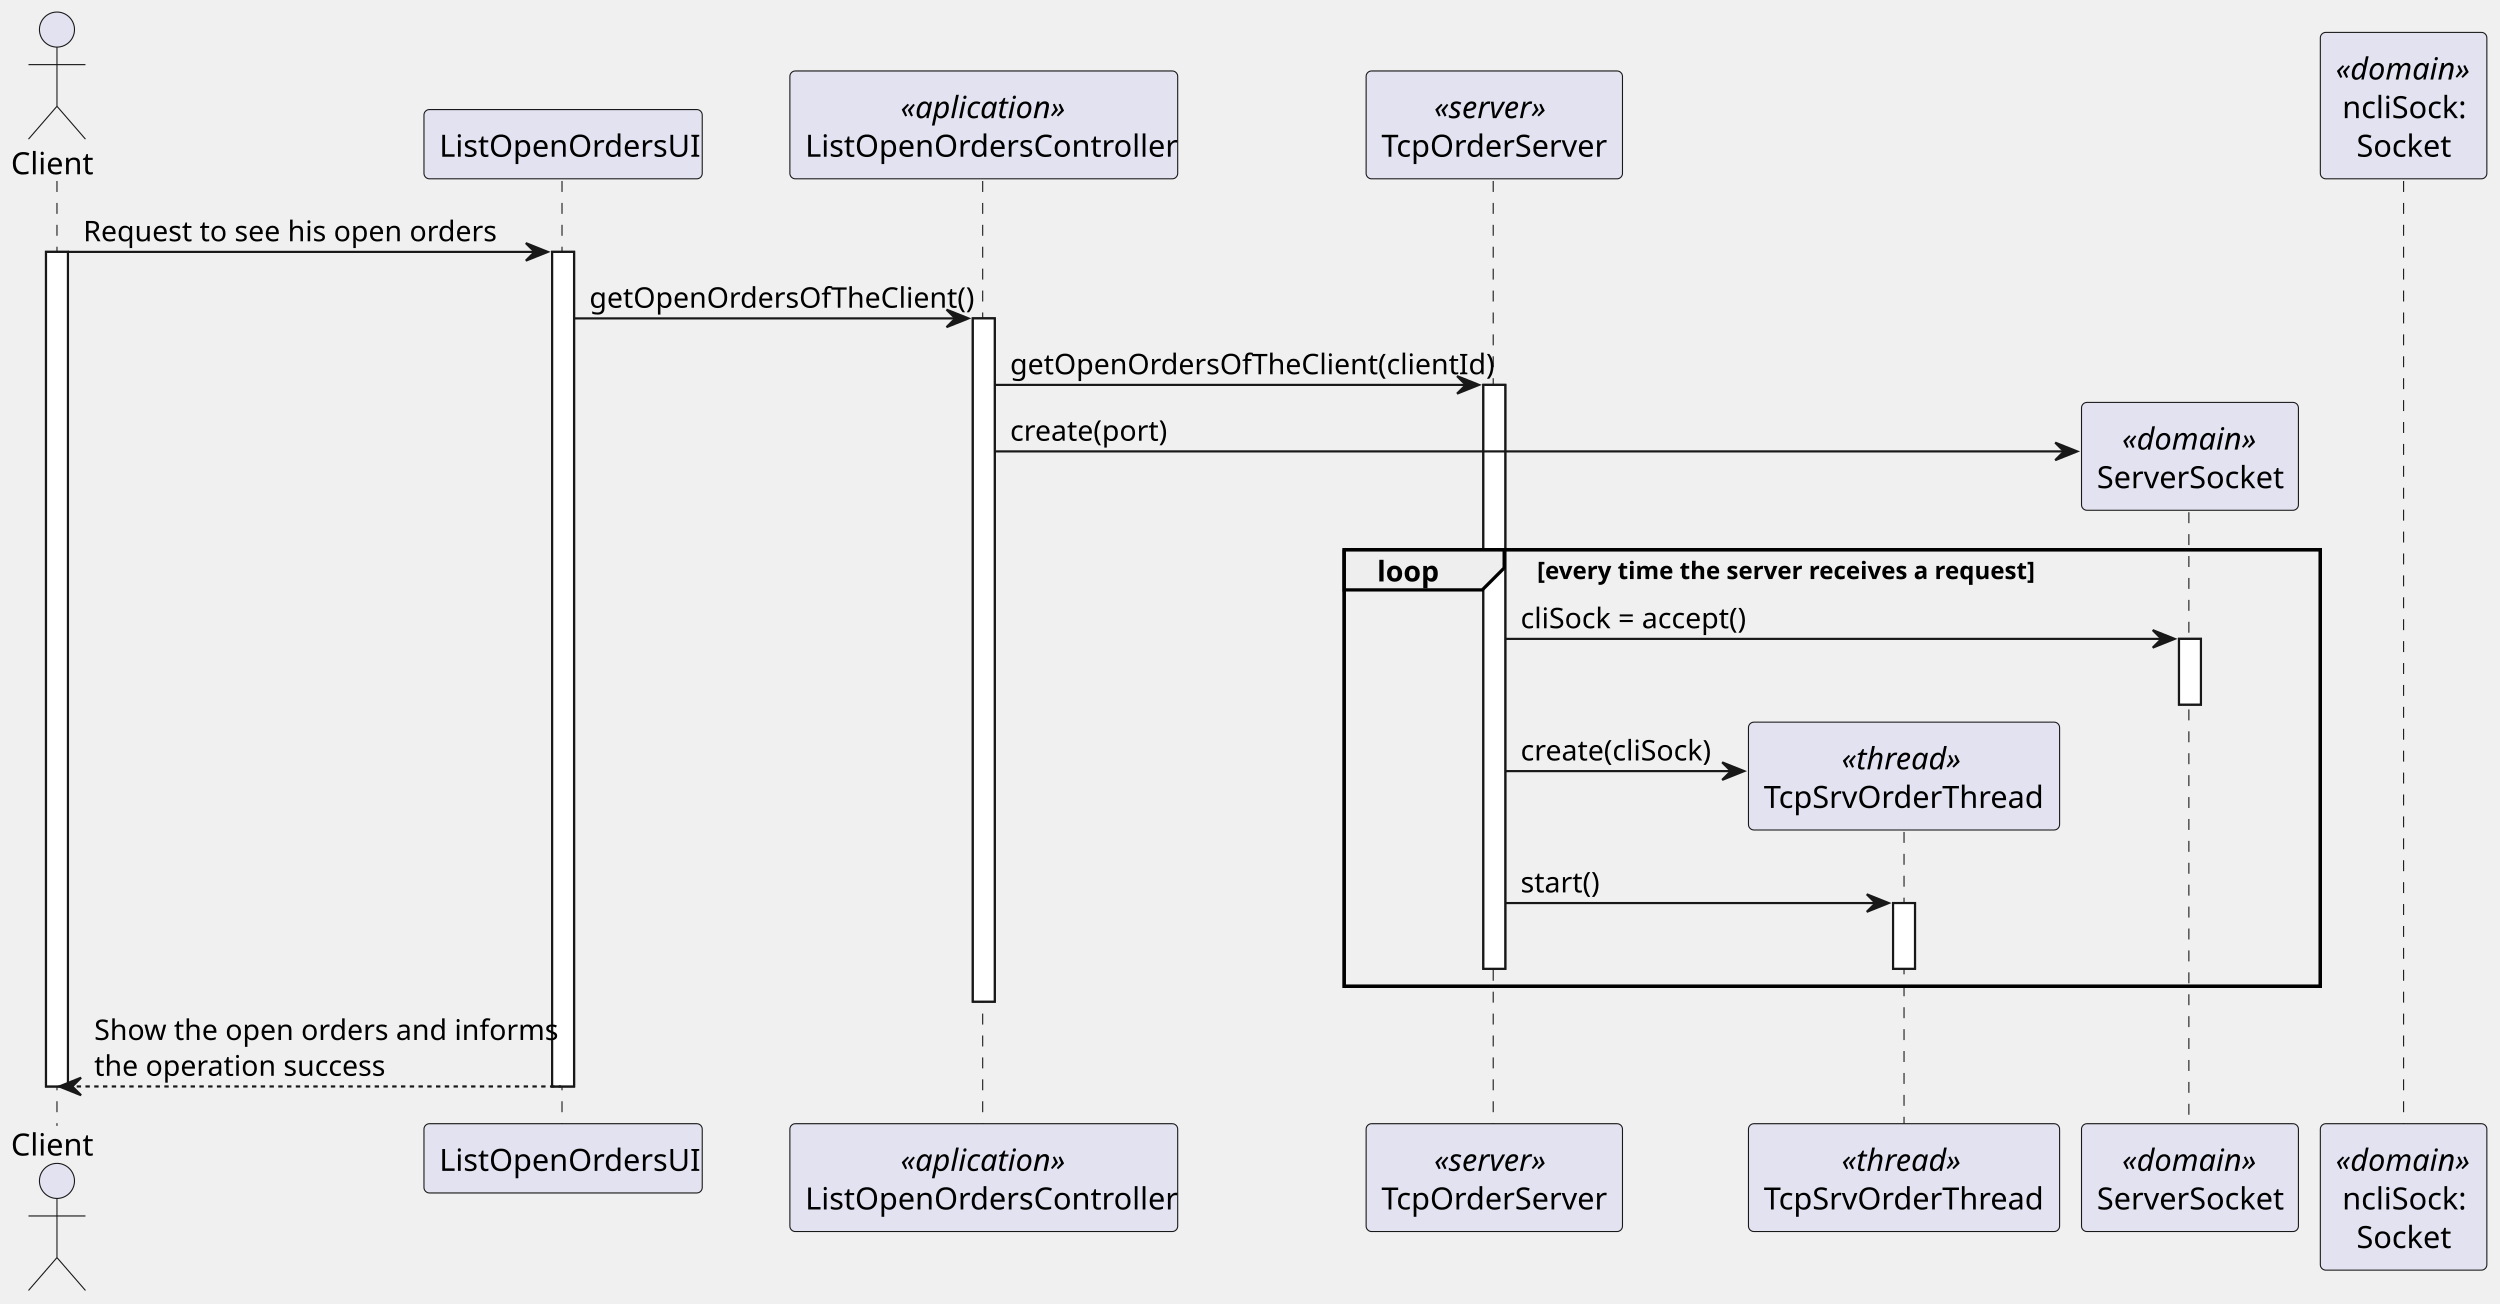
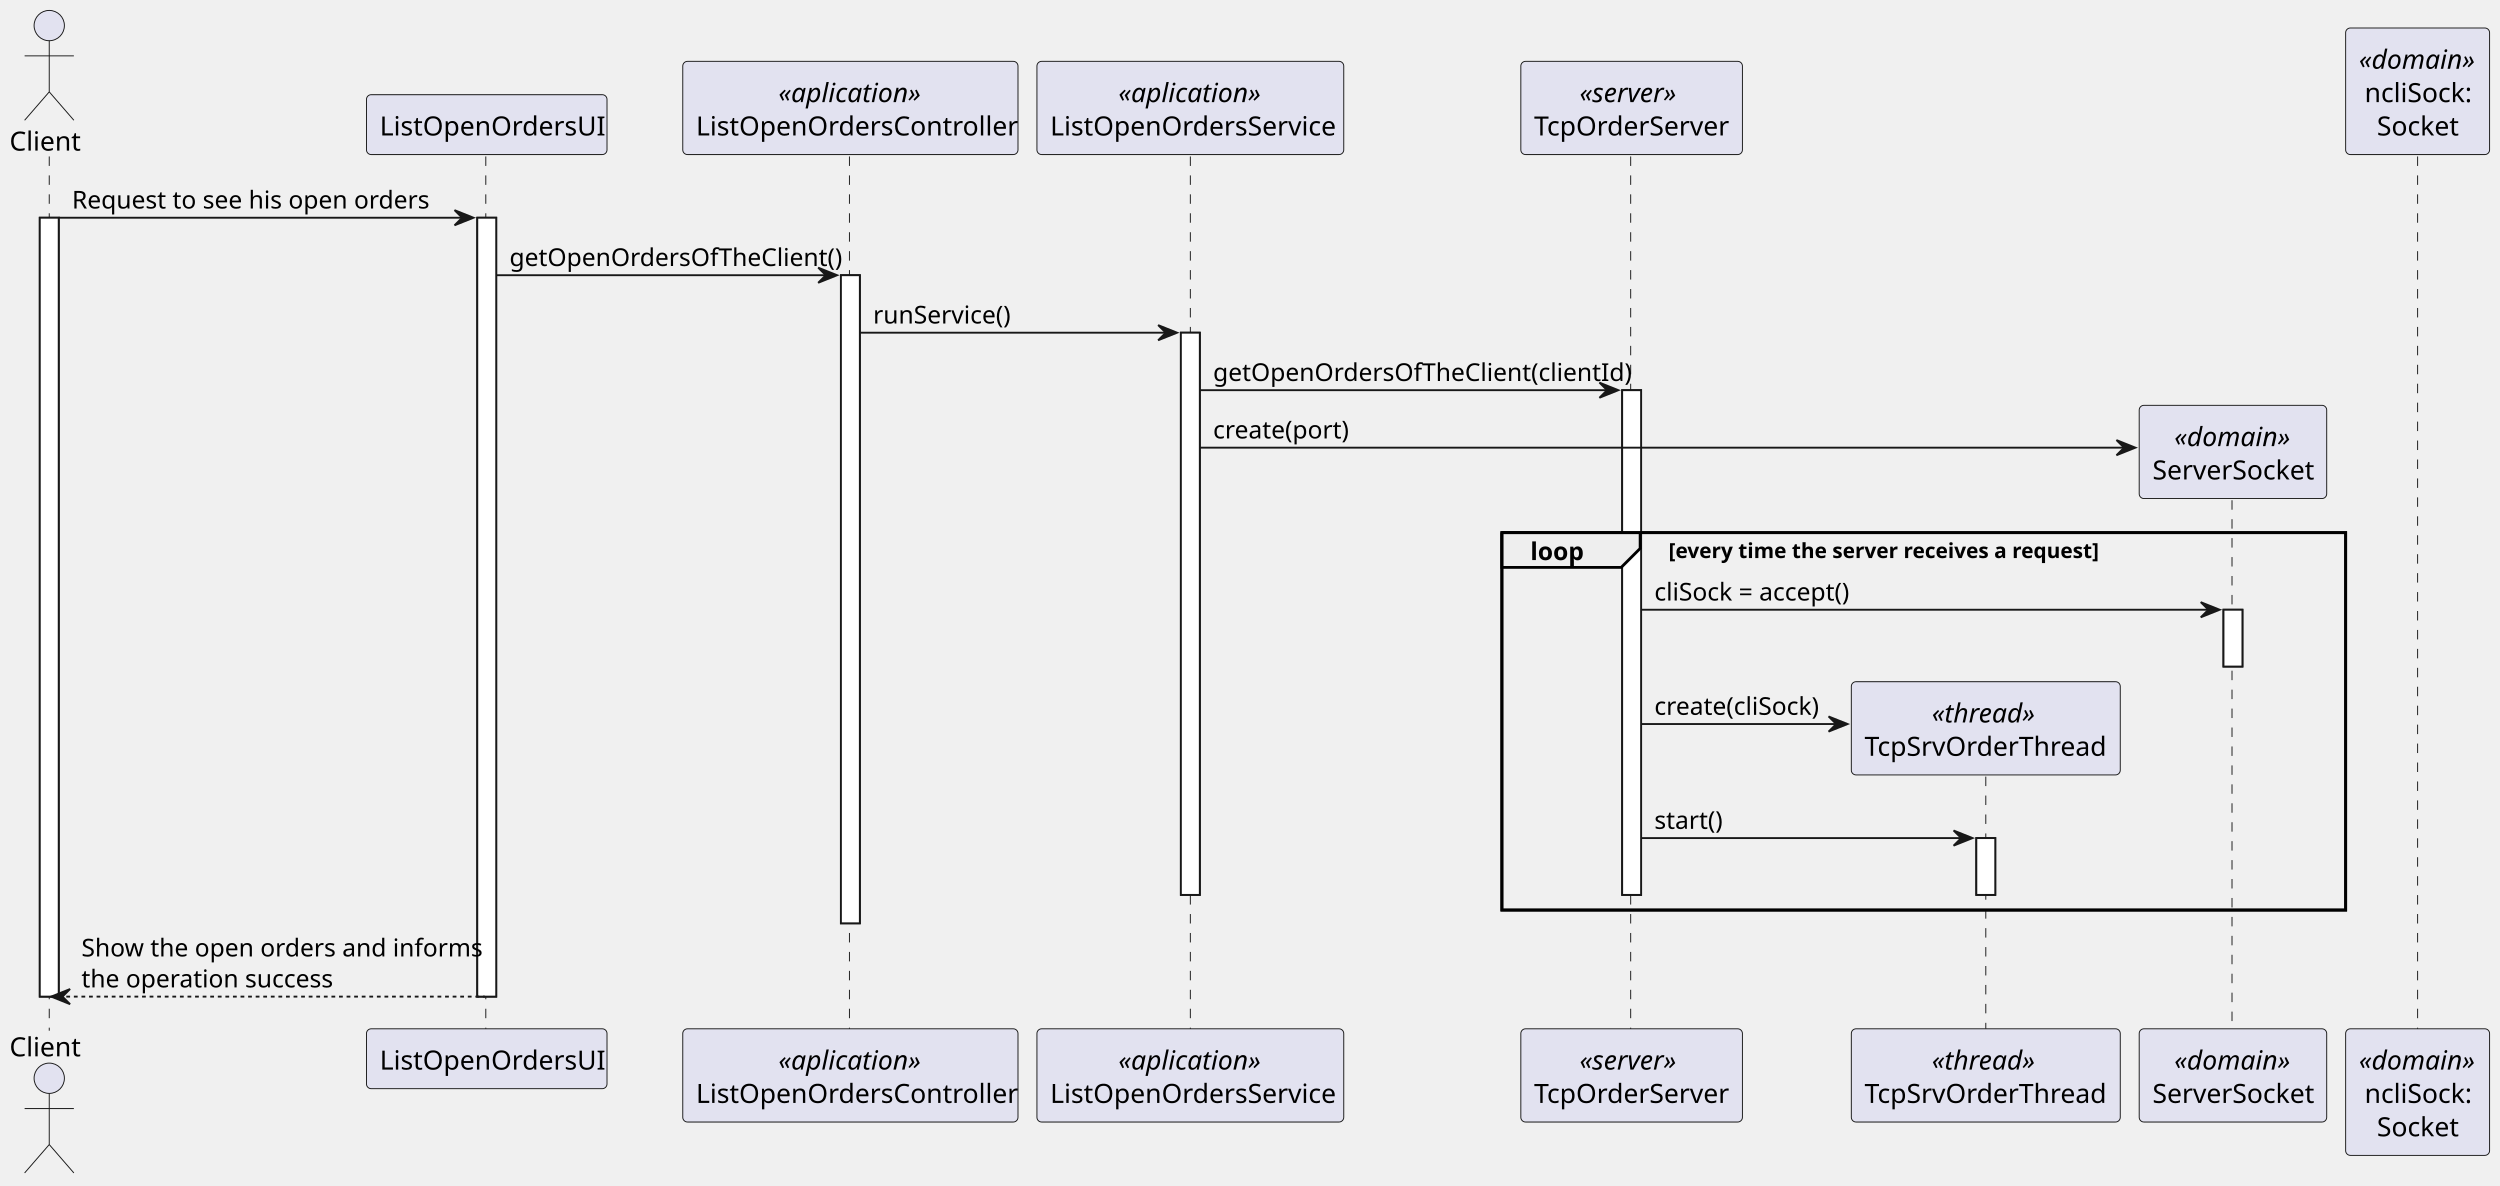
- <svg xmlns="http://www.w3.org/2000/svg" contentStyleType="text/css" height="595px" preserveAspectRatio="none" style="width:1141px;height:595px;background:#FFFFFF;" version="1.1" viewBox="0 0 1141 595" width="1141px" zoomAndPan="magnify">
+ <svg xmlns="http://www.w3.org/2000/svg" contentStyleType="text/css" height="626px" preserveAspectRatio="none" style="width:1320px;height:626px;background:#FFFFFF;" version="1.1" viewBox="0 0 1320 626" width="1320px" zoomAndPan="magnify">
  <defs />
  <g>
-     <rect fill="#FFFFFF" height="380.898" style="stroke:#181818;stroke-width:1.0;" width="10" x="21" y="114.961" />
-     <rect fill="#FFFFFF" height="380.898" style="stroke:#181818;stroke-width:1.0;" width="10" x="252" y="114.961" />
-     <rect fill="#FFFFFF" height="311.844" style="stroke:#181818;stroke-width:1.0;" width="10" x="444" y="145.312" />
-     <rect fill="#FFFFFF" height="266.492" style="stroke:#181818;stroke-width:1.0;" width="10" x="677" y="175.664" />
-     <rect fill="#FFFFFF" height="30" style="stroke:#181818;stroke-width:1.0;" width="10" x="864" y="412.156" />
-     <rect fill="#FFFFFF" height="30" style="stroke:#181818;stroke-width:1.0;" width="10" x="994.5" y="291.586" />
-     <rect height="199.273" style="stroke:#000000;stroke-width:1.5;fill:none;" width="445.5" x="613.5" y="250.883" />
-     <line style="stroke:#181818;stroke-width:0.5;fill:none;stroke-dasharray:5.0,5.0;" x1="26" x2="26" y1="82.609" y2="513.859" />
-     <line style="stroke:#181818;stroke-width:0.5;fill:none;stroke-dasharray:5.0,5.0;" x1="256.5" x2="256.5" y1="82.609" y2="513.859" />
-     <line style="stroke:#181818;stroke-width:0.5;fill:none;stroke-dasharray:5.0,5.0;" x1="448.5" x2="448.5" y1="82.609" y2="513.859" />
-     <line style="stroke:#181818;stroke-width:0.5;fill:none;stroke-dasharray:5.0,5.0;" x1="681.5" x2="681.5" y1="82.609" y2="513.859" />
-     <line style="stroke:#181818;stroke-width:0.5;fill:none;stroke-dasharray:5.0,5.0;" x1="869" x2="869" y1="369.695" y2="513.859" />
-     <line style="stroke:#181818;stroke-width:0.5;fill:none;stroke-dasharray:5.0,5.0;" x1="999" x2="999" y1="223.773" y2="513.859" />
-     <line style="stroke:#181818;stroke-width:0.5;fill:none;stroke-dasharray:5.0,5.0;" x1="1097" x2="1097" y1="82.609" y2="513.859" />
+     <rect fill="#FFFFFF" height="411.25" style="stroke:#181818;stroke-width:1.0;" width="10" x="21" y="114.961" />
+     <rect fill="#FFFFFF" height="411.25" style="stroke:#181818;stroke-width:1.0;" width="10" x="252" y="114.961" />
+     <rect fill="#FFFFFF" height="342.195" style="stroke:#181818;stroke-width:1.0;" width="10" x="444" y="145.312" />
+     <rect fill="#FFFFFF" height="296.844" style="stroke:#181818;stroke-width:1.0;" width="10" x="623.5" y="175.664" />
+     <rect fill="#FFFFFF" height="266.492" style="stroke:#181818;stroke-width:1.0;" width="10" x="856.5" y="206.016" />
+     <rect fill="#FFFFFF" height="30" style="stroke:#181818;stroke-width:1.0;" width="10" x="1043.5" y="442.508" />
+     <rect fill="#FFFFFF" height="30" style="stroke:#181818;stroke-width:1.0;" width="10" x="1174" y="321.938" />
+     <rect height="199.273" style="stroke:#000000;stroke-width:1.5;fill:none;" width="445.5" x="793" y="281.234" />
+     <line style="stroke:#181818;stroke-width:0.5;fill:none;stroke-dasharray:5.0,5.0;" x1="26" x2="26" y1="82.609" y2="544.211" />
+     <line style="stroke:#181818;stroke-width:0.5;fill:none;stroke-dasharray:5.0,5.0;" x1="256.5" x2="256.5" y1="82.609" y2="544.211" />
+     <line style="stroke:#181818;stroke-width:0.5;fill:none;stroke-dasharray:5.0,5.0;" x1="448.5" x2="448.5" y1="82.609" y2="544.211" />
+     <line style="stroke:#181818;stroke-width:0.5;fill:none;stroke-dasharray:5.0,5.0;" x1="628.5" x2="628.5" y1="82.609" y2="544.211" />
+     <line style="stroke:#181818;stroke-width:0.5;fill:none;stroke-dasharray:5.0,5.0;" x1="861" x2="861" y1="82.609" y2="544.211" />
+     <line style="stroke:#181818;stroke-width:0.5;fill:none;stroke-dasharray:5.0,5.0;" x1="1048.5" x2="1048.5" y1="400.047" y2="544.211" />
+     <line style="stroke:#181818;stroke-width:0.5;fill:none;stroke-dasharray:5.0,5.0;" x1="1178.5" x2="1178.5" y1="254.125" y2="544.211" />
+     <line style="stroke:#181818;stroke-width:0.5;fill:none;stroke-dasharray:5.0,5.0;" x1="1276.5" x2="1276.5" y1="82.609" y2="544.211" />
    <text fill="#000000" font-family="sans-serif" font-size="14" lengthAdjust="spacing" textLength="36" x="5" y="79.533">Client</text>
    <ellipse cx="26" cy="13.5" fill="#E2E2F0" rx="8" ry="8" style="stroke:#181818;stroke-width:0.5;" />
    <path d="M26,21.5 L26,48.5 M13,29.5 L39,29.5 M26,48.5 L13,63.5 M26,48.5 L39,63.5 " fill="none" style="stroke:#181818;stroke-width:0.5;" />
-     <text fill="#000000" font-family="sans-serif" font-size="14" lengthAdjust="spacing" textLength="36" x="5" y="527.393">Client</text>
-     <ellipse cx="26" cy="538.969" fill="#E2E2F0" rx="8" ry="8" style="stroke:#181818;stroke-width:0.5;" />
-     <path d="M26,546.969 L26,573.969 M13,554.969 L39,554.969 M26,573.969 L13,588.969 M26,573.969 L39,588.969 " fill="none" style="stroke:#181818;stroke-width:0.5;" />
+     <text fill="#000000" font-family="sans-serif" font-size="14" lengthAdjust="spacing" textLength="36" x="5" y="557.744">Client</text>
+     <ellipse cx="26" cy="569.32" fill="#E2E2F0" rx="8" ry="8" style="stroke:#181818;stroke-width:0.5;" />
+     <path d="M26,577.32 L26,604.32 M13,585.32 L39,585.32 M26,604.32 L13,619.32 M26,604.32 L39,619.32 " fill="none" style="stroke:#181818;stroke-width:0.5;" />
    <rect fill="#E2E2F0" height="31.609" rx="2.5" ry="2.5" style="stroke:#181818;stroke-width:0.5;" width="127" x="193.5" y="50" />
    <text fill="#000000" font-family="sans-serif" font-size="14" lengthAdjust="spacing" textLength="113" x="200.5" y="71.533">ListOpenOrdersUI</text>
-     <rect fill="#E2E2F0" height="31.609" rx="2.5" ry="2.5" style="stroke:#181818;stroke-width:0.5;" width="127" x="193.5" y="512.859" />
-     <text fill="#000000" font-family="sans-serif" font-size="14" lengthAdjust="spacing" textLength="113" x="200.5" y="534.393">ListOpenOrdersUI</text>
+     <rect fill="#E2E2F0" height="31.609" rx="2.5" ry="2.5" style="stroke:#181818;stroke-width:0.5;" width="127" x="193.5" y="543.211" />
+     <text fill="#000000" font-family="sans-serif" font-size="14" lengthAdjust="spacing" textLength="113" x="200.5" y="564.744">ListOpenOrdersUI</text>
    <rect fill="#E2E2F0" height="49.219" rx="2.5" ry="2.5" style="stroke:#181818;stroke-width:0.5;" width="177" x="360.5" y="32.391" />
    <text fill="#000000" font-family="sans-serif" font-size="14" font-style="italic" lengthAdjust="spacing" textLength="76" x="411" y="53.924">«aplication»</text>
    <text fill="#000000" font-family="sans-serif" font-size="14" lengthAdjust="spacing" textLength="163" x="367.5" y="71.533">ListOpenOrdersController</text>
-     <rect fill="#E2E2F0" height="49.219" rx="2.5" ry="2.5" style="stroke:#181818;stroke-width:0.5;" width="177" x="360.5" y="512.859" />
-     <text fill="#000000" font-family="sans-serif" font-size="14" font-style="italic" lengthAdjust="spacing" textLength="76" x="411" y="534.393">«aplication»</text>
-     <text fill="#000000" font-family="sans-serif" font-size="14" lengthAdjust="spacing" textLength="163" x="367.5" y="552.002">ListOpenOrdersController</text>
-     <rect fill="#E2E2F0" height="49.219" rx="2.5" ry="2.5" style="stroke:#181818;stroke-width:0.5;" width="117" x="623.5" y="32.391" />
-     <text fill="#000000" font-family="sans-serif" font-size="14" font-style="italic" lengthAdjust="spacing" textLength="55" x="654.5" y="53.924">«server»</text>
-     <text fill="#000000" font-family="sans-serif" font-size="14" lengthAdjust="spacing" textLength="103" x="630.5" y="71.533">TcpOrderServer</text>
-     <rect fill="#E2E2F0" height="49.219" rx="2.5" ry="2.5" style="stroke:#181818;stroke-width:0.5;" width="117" x="623.5" y="512.859" />
-     <text fill="#000000" font-family="sans-serif" font-size="14" font-style="italic" lengthAdjust="spacing" textLength="55" x="654.5" y="534.393">«server»</text>
-     <text fill="#000000" font-family="sans-serif" font-size="14" lengthAdjust="spacing" textLength="103" x="630.5" y="552.002">TcpOrderServer</text>
-     <rect fill="#E2E2F0" height="49.219" rx="2.5" ry="2.5" style="stroke:#181818;stroke-width:0.5;" width="142" x="798" y="512.859" />
-     <text fill="#000000" font-family="sans-serif" font-size="14" font-style="italic" lengthAdjust="spacing" textLength="57" x="840.5" y="534.393">«thread»</text>
-     <text fill="#000000" font-family="sans-serif" font-size="14" lengthAdjust="spacing" textLength="128" x="805" y="552.002">TcpSrvOrderThread</text>
-     <rect fill="#E2E2F0" height="49.219" rx="2.5" ry="2.5" style="stroke:#181818;stroke-width:0.5;" width="99" x="950" y="512.859" />
-     <text fill="#000000" font-family="sans-serif" font-size="14" font-style="italic" lengthAdjust="spacing" textLength="62" x="968.5" y="534.393">«domain»</text>
-     <text fill="#000000" font-family="sans-serif" font-size="14" lengthAdjust="spacing" textLength="85" x="957" y="552.002">ServerSocket</text>
-     <rect fill="#E2E2F0" height="66.828" rx="2.5" ry="2.5" style="stroke:#181818;stroke-width:0.5;" width="76" x="1059" y="14.781" />
-     <text fill="#000000" font-family="sans-serif" font-size="14" font-style="italic" lengthAdjust="spacing" textLength="62" x="1066" y="36.315">«domain»</text>
-     <text fill="#000000" font-family="sans-serif" font-size="14" lengthAdjust="spacing" textLength="56" x="1069" y="53.924">ncliSock:</text>
-     <text fill="#000000" font-family="sans-serif" font-size="14" lengthAdjust="spacing" textLength="43" x="1075.5" y="71.533">Socket</text>
-     <rect fill="#E2E2F0" height="66.828" rx="2.5" ry="2.5" style="stroke:#181818;stroke-width:0.5;" width="76" x="1059" y="512.859" />
-     <text fill="#000000" font-family="sans-serif" font-size="14" font-style="italic" lengthAdjust="spacing" textLength="62" x="1066" y="534.393">«domain»</text>
-     <text fill="#000000" font-family="sans-serif" font-size="14" lengthAdjust="spacing" textLength="56" x="1069" y="552.002">ncliSock:</text>
-     <text fill="#000000" font-family="sans-serif" font-size="14" lengthAdjust="spacing" textLength="43" x="1075.5" y="569.611">Socket</text>
-     <rect fill="#FFFFFF" height="380.898" style="stroke:#181818;stroke-width:1.0;" width="10" x="21" y="114.961" />
-     <rect fill="#FFFFFF" height="380.898" style="stroke:#181818;stroke-width:1.0;" width="10" x="252" y="114.961" />
-     <rect fill="#FFFFFF" height="311.844" style="stroke:#181818;stroke-width:1.0;" width="10" x="444" y="145.312" />
-     <rect fill="#FFFFFF" height="266.492" style="stroke:#181818;stroke-width:1.0;" width="10" x="677" y="175.664" />
-     <rect fill="#FFFFFF" height="30" style="stroke:#181818;stroke-width:1.0;" width="10" x="864" y="412.156" />
-     <rect fill="#FFFFFF" height="30" style="stroke:#181818;stroke-width:1.0;" width="10" x="994.5" y="291.586" />
+     <rect fill="#E2E2F0" height="49.219" rx="2.5" ry="2.5" style="stroke:#181818;stroke-width:0.5;" width="177" x="360.5" y="543.211" />
+     <text fill="#000000" font-family="sans-serif" font-size="14" font-style="italic" lengthAdjust="spacing" textLength="76" x="411" y="564.744">«aplication»</text>
+     <text fill="#000000" font-family="sans-serif" font-size="14" lengthAdjust="spacing" textLength="163" x="367.5" y="582.354">ListOpenOrdersController</text>
+     <rect fill="#E2E2F0" height="49.219" rx="2.5" ry="2.5" style="stroke:#181818;stroke-width:0.5;" width="162" x="547.5" y="32.391" />
+     <text fill="#000000" font-family="sans-serif" font-size="14" font-style="italic" lengthAdjust="spacing" textLength="76" x="590.5" y="53.924">«aplication»</text>
+     <text fill="#000000" font-family="sans-serif" font-size="14" lengthAdjust="spacing" textLength="148" x="554.5" y="71.533">ListOpenOrdersService</text>
+     <rect fill="#E2E2F0" height="49.219" rx="2.5" ry="2.5" style="stroke:#181818;stroke-width:0.5;" width="162" x="547.5" y="543.211" />
+     <text fill="#000000" font-family="sans-serif" font-size="14" font-style="italic" lengthAdjust="spacing" textLength="76" x="590.5" y="564.744">«aplication»</text>
+     <text fill="#000000" font-family="sans-serif" font-size="14" lengthAdjust="spacing" textLength="148" x="554.5" y="582.354">ListOpenOrdersService</text>
+     <rect fill="#E2E2F0" height="49.219" rx="2.5" ry="2.5" style="stroke:#181818;stroke-width:0.5;" width="117" x="803" y="32.391" />
+     <text fill="#000000" font-family="sans-serif" font-size="14" font-style="italic" lengthAdjust="spacing" textLength="55" x="834" y="53.924">«server»</text>
+     <text fill="#000000" font-family="sans-serif" font-size="14" lengthAdjust="spacing" textLength="103" x="810" y="71.533">TcpOrderServer</text>
+     <rect fill="#E2E2F0" height="49.219" rx="2.5" ry="2.5" style="stroke:#181818;stroke-width:0.5;" width="117" x="803" y="543.211" />
+     <text fill="#000000" font-family="sans-serif" font-size="14" font-style="italic" lengthAdjust="spacing" textLength="55" x="834" y="564.744">«server»</text>
+     <text fill="#000000" font-family="sans-serif" font-size="14" lengthAdjust="spacing" textLength="103" x="810" y="582.354">TcpOrderServer</text>
+     <rect fill="#E2E2F0" height="49.219" rx="2.5" ry="2.5" style="stroke:#181818;stroke-width:0.5;" width="142" x="977.5" y="543.211" />
+     <text fill="#000000" font-family="sans-serif" font-size="14" font-style="italic" lengthAdjust="spacing" textLength="57" x="1020" y="564.744">«thread»</text>
+     <text fill="#000000" font-family="sans-serif" font-size="14" lengthAdjust="spacing" textLength="128" x="984.5" y="582.354">TcpSrvOrderThread</text>
+     <rect fill="#E2E2F0" height="49.219" rx="2.5" ry="2.5" style="stroke:#181818;stroke-width:0.5;" width="99" x="1129.5" y="543.211" />
+     <text fill="#000000" font-family="sans-serif" font-size="14" font-style="italic" lengthAdjust="spacing" textLength="62" x="1148" y="564.744">«domain»</text>
+     <text fill="#000000" font-family="sans-serif" font-size="14" lengthAdjust="spacing" textLength="85" x="1136.5" y="582.354">ServerSocket</text>
+     <rect fill="#E2E2F0" height="66.828" rx="2.5" ry="2.5" style="stroke:#181818;stroke-width:0.5;" width="76" x="1238.5" y="14.781" />
+     <text fill="#000000" font-family="sans-serif" font-size="14" font-style="italic" lengthAdjust="spacing" textLength="62" x="1245.5" y="36.315">«domain»</text>
+     <text fill="#000000" font-family="sans-serif" font-size="14" lengthAdjust="spacing" textLength="56" x="1248.5" y="53.924">ncliSock:</text>
+     <text fill="#000000" font-family="sans-serif" font-size="14" lengthAdjust="spacing" textLength="43" x="1255" y="71.533">Socket</text>
+     <rect fill="#E2E2F0" height="66.828" rx="2.5" ry="2.5" style="stroke:#181818;stroke-width:0.5;" width="76" x="1238.5" y="543.211" />
+     <text fill="#000000" font-family="sans-serif" font-size="14" font-style="italic" lengthAdjust="spacing" textLength="62" x="1245.5" y="564.744">«domain»</text>
+     <text fill="#000000" font-family="sans-serif" font-size="14" lengthAdjust="spacing" textLength="56" x="1248.5" y="582.354">ncliSock:</text>
+     <text fill="#000000" font-family="sans-serif" font-size="14" lengthAdjust="spacing" textLength="43" x="1255" y="599.963">Socket</text>
+     <rect fill="#FFFFFF" height="411.25" style="stroke:#181818;stroke-width:1.0;" width="10" x="21" y="114.961" />
+     <rect fill="#FFFFFF" height="411.25" style="stroke:#181818;stroke-width:1.0;" width="10" x="252" y="114.961" />
+     <rect fill="#FFFFFF" height="342.195" style="stroke:#181818;stroke-width:1.0;" width="10" x="444" y="145.312" />
+     <rect fill="#FFFFFF" height="296.844" style="stroke:#181818;stroke-width:1.0;" width="10" x="623.5" y="175.664" />
+     <rect fill="#FFFFFF" height="266.492" style="stroke:#181818;stroke-width:1.0;" width="10" x="856.5" y="206.016" />
+     <rect fill="#FFFFFF" height="30" style="stroke:#181818;stroke-width:1.0;" width="10" x="1043.5" y="442.508" />
+     <rect fill="#FFFFFF" height="30" style="stroke:#181818;stroke-width:1.0;" width="10" x="1174" y="321.938" />
    <polygon fill="#181818" points="240,110.961,250,114.961,240,118.961,244,114.961" style="stroke:#181818;stroke-width:1.0;" />
    <line style="stroke:#181818;stroke-width:1.0;" x1="31" x2="246" y1="114.961" y2="114.961" />
    <text fill="#000000" font-family="sans-serif" font-size="13" lengthAdjust="spacing" textLength="181" x="38" y="110.105">Request to see his open orders</text>
    <polygon fill="#181818" points="432,141.312,442,145.312,432,149.312,436,145.312" style="stroke:#181818;stroke-width:1.0;" />
    <line style="stroke:#181818;stroke-width:1.0;" x1="262" x2="438" y1="145.312" y2="145.312" />
    <text fill="#000000" font-family="sans-serif" font-size="13" lengthAdjust="spacing" textLength="163" x="269" y="140.456">getOpenOrdersOfTheClient()</text>
-     <polygon fill="#181818" points="665,171.664,675,175.664,665,179.664,669,175.664" style="stroke:#181818;stroke-width:1.0;" />
-     <line style="stroke:#181818;stroke-width:1.0;" x1="454" x2="671" y1="175.664" y2="175.664" />
-     <text fill="#000000" font-family="sans-serif" font-size="13" lengthAdjust="spacing" textLength="204" x="461" y="170.808">getOpenOrdersOfTheClient(clientId)</text>
-     <polygon fill="#181818" points="938,202.016,948,206.016,938,210.016,942,206.016" style="stroke:#181818;stroke-width:1.0;" />
-     <line style="stroke:#181818;stroke-width:1.0;" x1="454" x2="944" y1="206.016" y2="206.016" />
-     <text fill="#000000" font-family="sans-serif" font-size="13" lengthAdjust="spacing" textLength="66" x="461" y="201.159">create(port)</text>
-     <rect fill="#E2E2F0" height="49.219" rx="2.5" ry="2.5" style="stroke:#181818;stroke-width:0.5;" width="99" x="950" y="183.664" />
-     <text fill="#000000" font-family="sans-serif" font-size="14" font-style="italic" lengthAdjust="spacing" textLength="62" x="968.5" y="205.197">«domain»</text>
-     <text fill="#000000" font-family="sans-serif" font-size="14" lengthAdjust="spacing" textLength="85" x="957" y="222.807">ServerSocket</text>
-     <path d="M613.5,250.883 L686.5,250.883 L686.5,259.234 L676.5,269.234 L613.5,269.234 L613.5,250.883 " fill="#EEEEEE" style="stroke:#000000;stroke-width:1.5;" />
-     <rect fill="none" height="199.273" style="stroke:#000000;stroke-width:1.5;" width="445.5" x="613.5" y="250.883" />
-     <text fill="#000000" font-family="sans-serif" font-size="13" font-weight="bold" lengthAdjust="spacing" textLength="28" x="628.5" y="265.378">loop</text>
-     <text fill="#000000" font-family="sans-serif" font-size="11" font-weight="bold" lengthAdjust="spacing" textLength="235" x="701.5" y="264.302">[every time the server receives a request]</text>
-     <polygon fill="#181818" points="982.5,287.586,992.5,291.586,982.5,295.586,986.5,291.586" style="stroke:#181818;stroke-width:1.0;" />
-     <line style="stroke:#181818;stroke-width:1.0;" x1="687" x2="988.5" y1="291.586" y2="291.586" />
-     <text fill="#000000" font-family="sans-serif" font-size="13" lengthAdjust="spacing" textLength="106" x="694" y="286.729">cliSock = accept()</text>
-     <polygon fill="#181818" points="786,347.938,796,351.938,786,355.938,790,351.938" style="stroke:#181818;stroke-width:1.0;" />
-     <line style="stroke:#181818;stroke-width:1.0;" x1="687" x2="792" y1="351.938" y2="351.938" />
-     <text fill="#000000" font-family="sans-serif" font-size="13" lengthAdjust="spacing" textLength="87" x="694" y="347.081">create(cliSock)</text>
-     <rect fill="#E2E2F0" height="49.219" rx="2.5" ry="2.5" style="stroke:#181818;stroke-width:0.5;" width="142" x="798" y="329.586" />
-     <text fill="#000000" font-family="sans-serif" font-size="14" font-style="italic" lengthAdjust="spacing" textLength="57" x="840.5" y="351.119">«thread»</text>
-     <text fill="#000000" font-family="sans-serif" font-size="14" lengthAdjust="spacing" textLength="128" x="805" y="368.728">TcpSrvOrderThread</text>
-     <polygon fill="#181818" points="852,408.156,862,412.156,852,416.156,856,412.156" style="stroke:#181818;stroke-width:1.0;" />
-     <line style="stroke:#181818;stroke-width:1.0;" x1="687" x2="858" y1="412.156" y2="412.156" />
-     <text fill="#000000" font-family="sans-serif" font-size="13" lengthAdjust="spacing" textLength="34" x="694" y="407.3">start()</text>
-     <polygon fill="#181818" points="37,491.859,27,495.859,37,499.859,33,495.859" style="stroke:#181818;stroke-width:1.0;" />
-     <line style="stroke:#181818;stroke-width:1.0;stroke-dasharray:2.0,2.0;" x1="31" x2="256" y1="495.859" y2="495.859" />
-     <text fill="#000000" font-family="sans-serif" font-size="13" lengthAdjust="spacing" textLength="197" x="43" y="474.651">Show the open orders and informs</text>
-     <text fill="#000000" font-family="sans-serif" font-size="13" lengthAdjust="spacing" textLength="128" x="43" y="491.003">the operation success</text>
+     <polygon fill="#181818" points="611.5,171.664,621.5,175.664,611.5,179.664,615.5,175.664" style="stroke:#181818;stroke-width:1.0;" />
+     <line style="stroke:#181818;stroke-width:1.0;" x1="454" x2="617.5" y1="175.664" y2="175.664" />
+     <text fill="#000000" font-family="sans-serif" font-size="13" lengthAdjust="spacing" textLength="68" x="461" y="170.808">runService()</text>
+     <polygon fill="#181818" points="844.5,202.016,854.5,206.016,844.5,210.016,848.5,206.016" style="stroke:#181818;stroke-width:1.0;" />
+     <line style="stroke:#181818;stroke-width:1.0;" x1="633.5" x2="850.5" y1="206.016" y2="206.016" />
+     <text fill="#000000" font-family="sans-serif" font-size="13" lengthAdjust="spacing" textLength="204" x="640.5" y="201.159">getOpenOrdersOfTheClient(clientId)</text>
+     <polygon fill="#181818" points="1117.5,232.367,1127.5,236.367,1117.5,240.367,1121.5,236.367" style="stroke:#181818;stroke-width:1.0;" />
+     <line style="stroke:#181818;stroke-width:1.0;" x1="633.5" x2="1123.5" y1="236.367" y2="236.367" />
+     <text fill="#000000" font-family="sans-serif" font-size="13" lengthAdjust="spacing" textLength="66" x="640.5" y="231.511">create(port)</text>
+     <rect fill="#E2E2F0" height="49.219" rx="2.5" ry="2.5" style="stroke:#181818;stroke-width:0.5;" width="99" x="1129.5" y="214.016" />
+     <text fill="#000000" font-family="sans-serif" font-size="14" font-style="italic" lengthAdjust="spacing" textLength="62" x="1148" y="235.549">«domain»</text>
+     <text fill="#000000" font-family="sans-serif" font-size="14" lengthAdjust="spacing" textLength="85" x="1136.5" y="253.158">ServerSocket</text>
+     <path d="M793,281.234 L866,281.234 L866,289.586 L856,299.586 L793,299.586 L793,281.234 " fill="#EEEEEE" style="stroke:#000000;stroke-width:1.5;" />
+     <rect fill="none" height="199.273" style="stroke:#000000;stroke-width:1.5;" width="445.5" x="793" y="281.234" />
+     <text fill="#000000" font-family="sans-serif" font-size="13" font-weight="bold" lengthAdjust="spacing" textLength="28" x="808" y="295.729">loop</text>
+     <text fill="#000000" font-family="sans-serif" font-size="11" font-weight="bold" lengthAdjust="spacing" textLength="235" x="881" y="294.653">[every time the server receives a request]</text>
+     <polygon fill="#181818" points="1162,317.938,1172,321.938,1162,325.938,1166,321.938" style="stroke:#181818;stroke-width:1.0;" />
+     <line style="stroke:#181818;stroke-width:1.0;" x1="866.5" x2="1168" y1="321.938" y2="321.938" />
+     <text fill="#000000" font-family="sans-serif" font-size="13" lengthAdjust="spacing" textLength="106" x="873.5" y="317.081">cliSock = accept()</text>
+     <polygon fill="#181818" points="965.5,378.289,975.5,382.289,965.5,386.289,969.5,382.289" style="stroke:#181818;stroke-width:1.0;" />
+     <line style="stroke:#181818;stroke-width:1.0;" x1="866.5" x2="971.5" y1="382.289" y2="382.289" />
+     <text fill="#000000" font-family="sans-serif" font-size="13" lengthAdjust="spacing" textLength="87" x="873.5" y="377.433">create(cliSock)</text>
+     <rect fill="#E2E2F0" height="49.219" rx="2.5" ry="2.5" style="stroke:#181818;stroke-width:0.5;" width="142" x="977.5" y="359.938" />
+     <text fill="#000000" font-family="sans-serif" font-size="14" font-style="italic" lengthAdjust="spacing" textLength="57" x="1020" y="381.471">«thread»</text>
+     <text fill="#000000" font-family="sans-serif" font-size="14" lengthAdjust="spacing" textLength="128" x="984.5" y="399.08">TcpSrvOrderThread</text>
+     <polygon fill="#181818" points="1031.5,438.508,1041.5,442.508,1031.5,446.508,1035.5,442.508" style="stroke:#181818;stroke-width:1.0;" />
+     <line style="stroke:#181818;stroke-width:1.0;" x1="866.5" x2="1037.5" y1="442.508" y2="442.508" />
+     <text fill="#000000" font-family="sans-serif" font-size="13" lengthAdjust="spacing" textLength="34" x="873.5" y="437.651">start()</text>
+     <polygon fill="#181818" points="37,522.211,27,526.211,37,530.211,33,526.211" style="stroke:#181818;stroke-width:1.0;" />
+     <line style="stroke:#181818;stroke-width:1.0;stroke-dasharray:2.0,2.0;" x1="31" x2="256" y1="526.211" y2="526.211" />
+     <text fill="#000000" font-family="sans-serif" font-size="13" lengthAdjust="spacing" textLength="197" x="43" y="505.003">Show the open orders and informs</text>
+     <text fill="#000000" font-family="sans-serif" font-size="13" lengthAdjust="spacing" textLength="128" x="43" y="521.355">the operation success</text>
  </g>
</svg>
